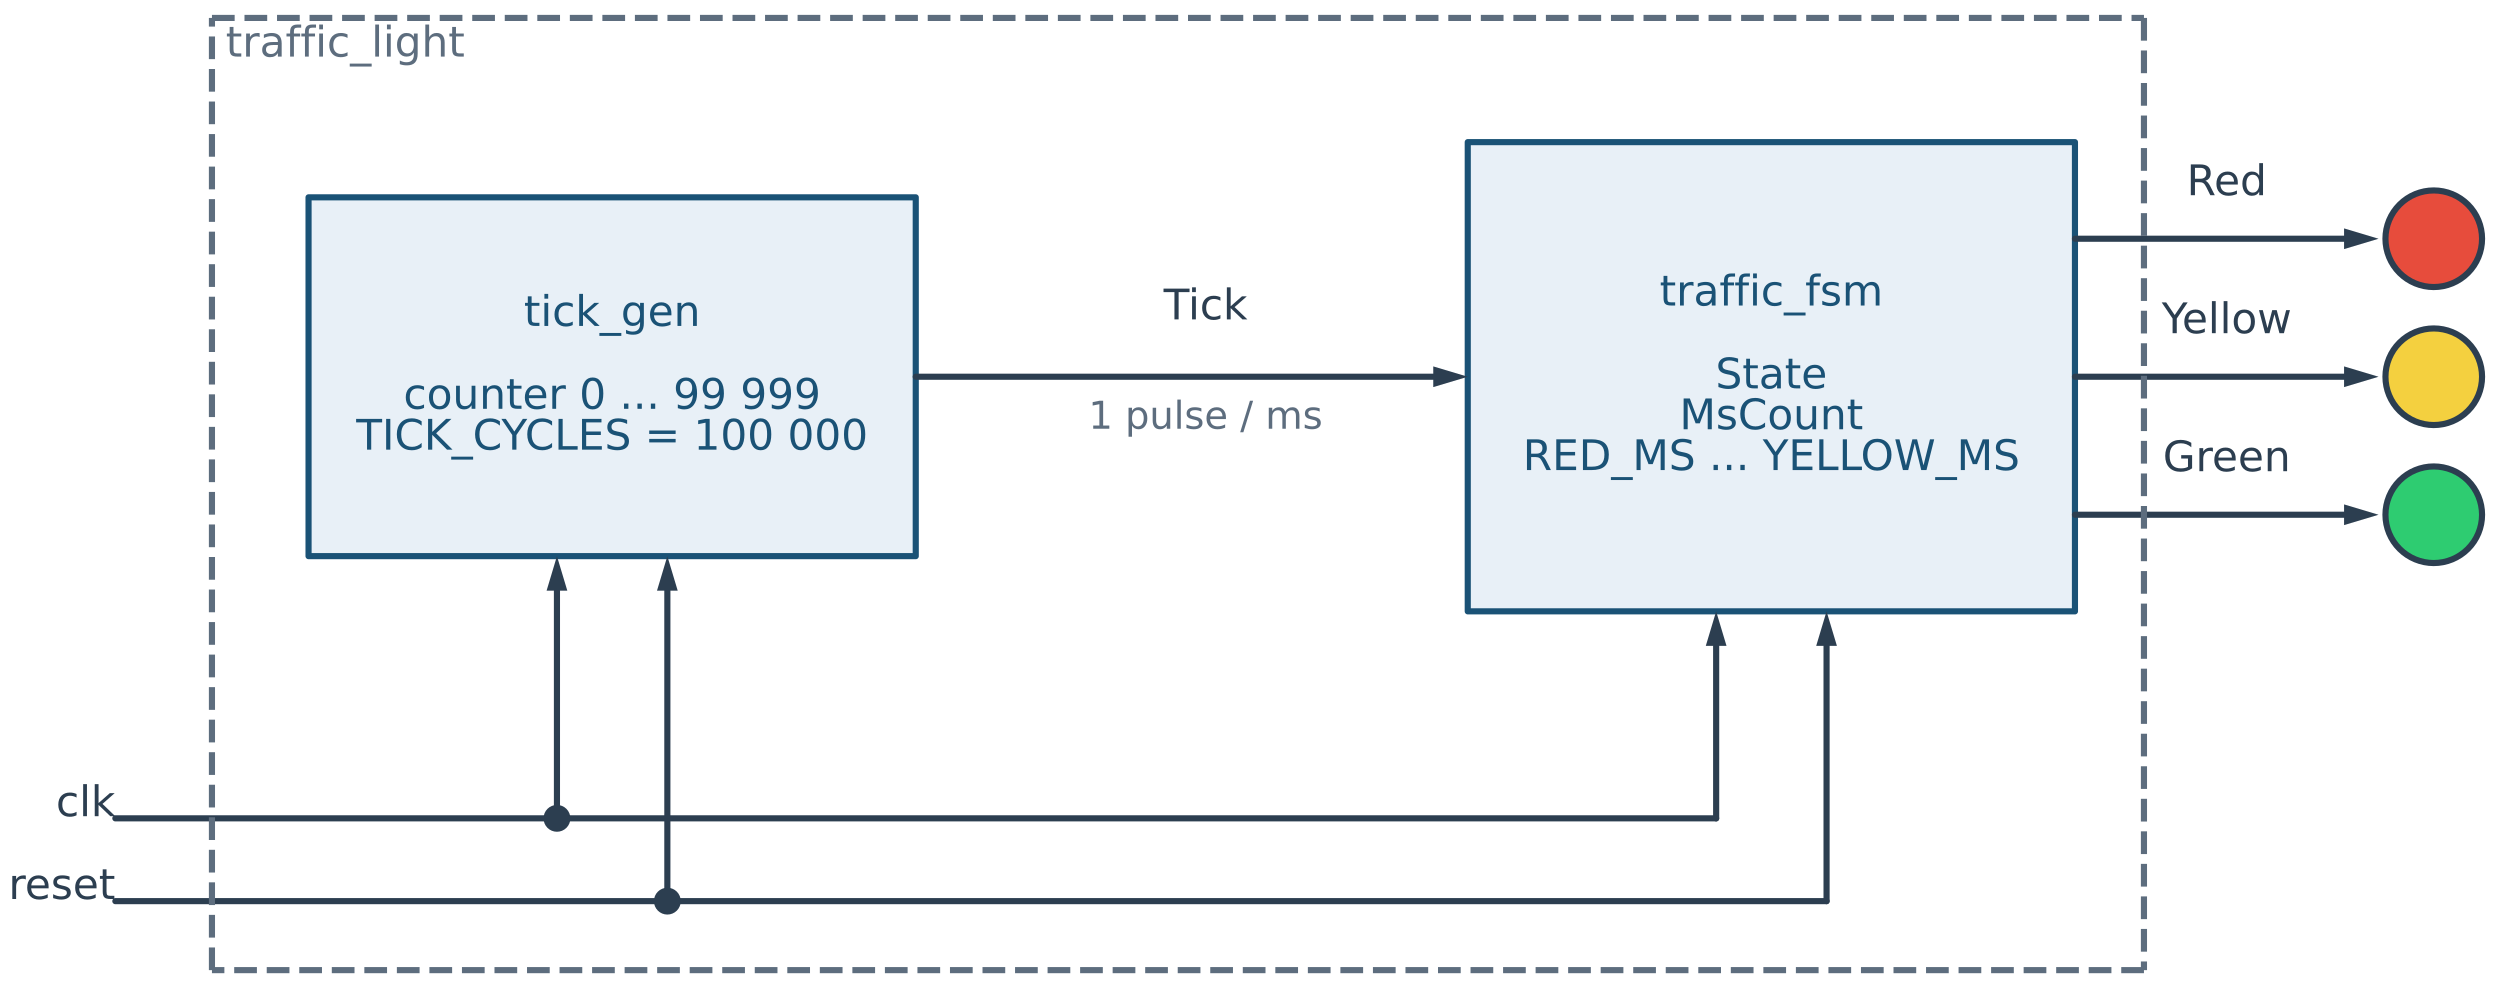
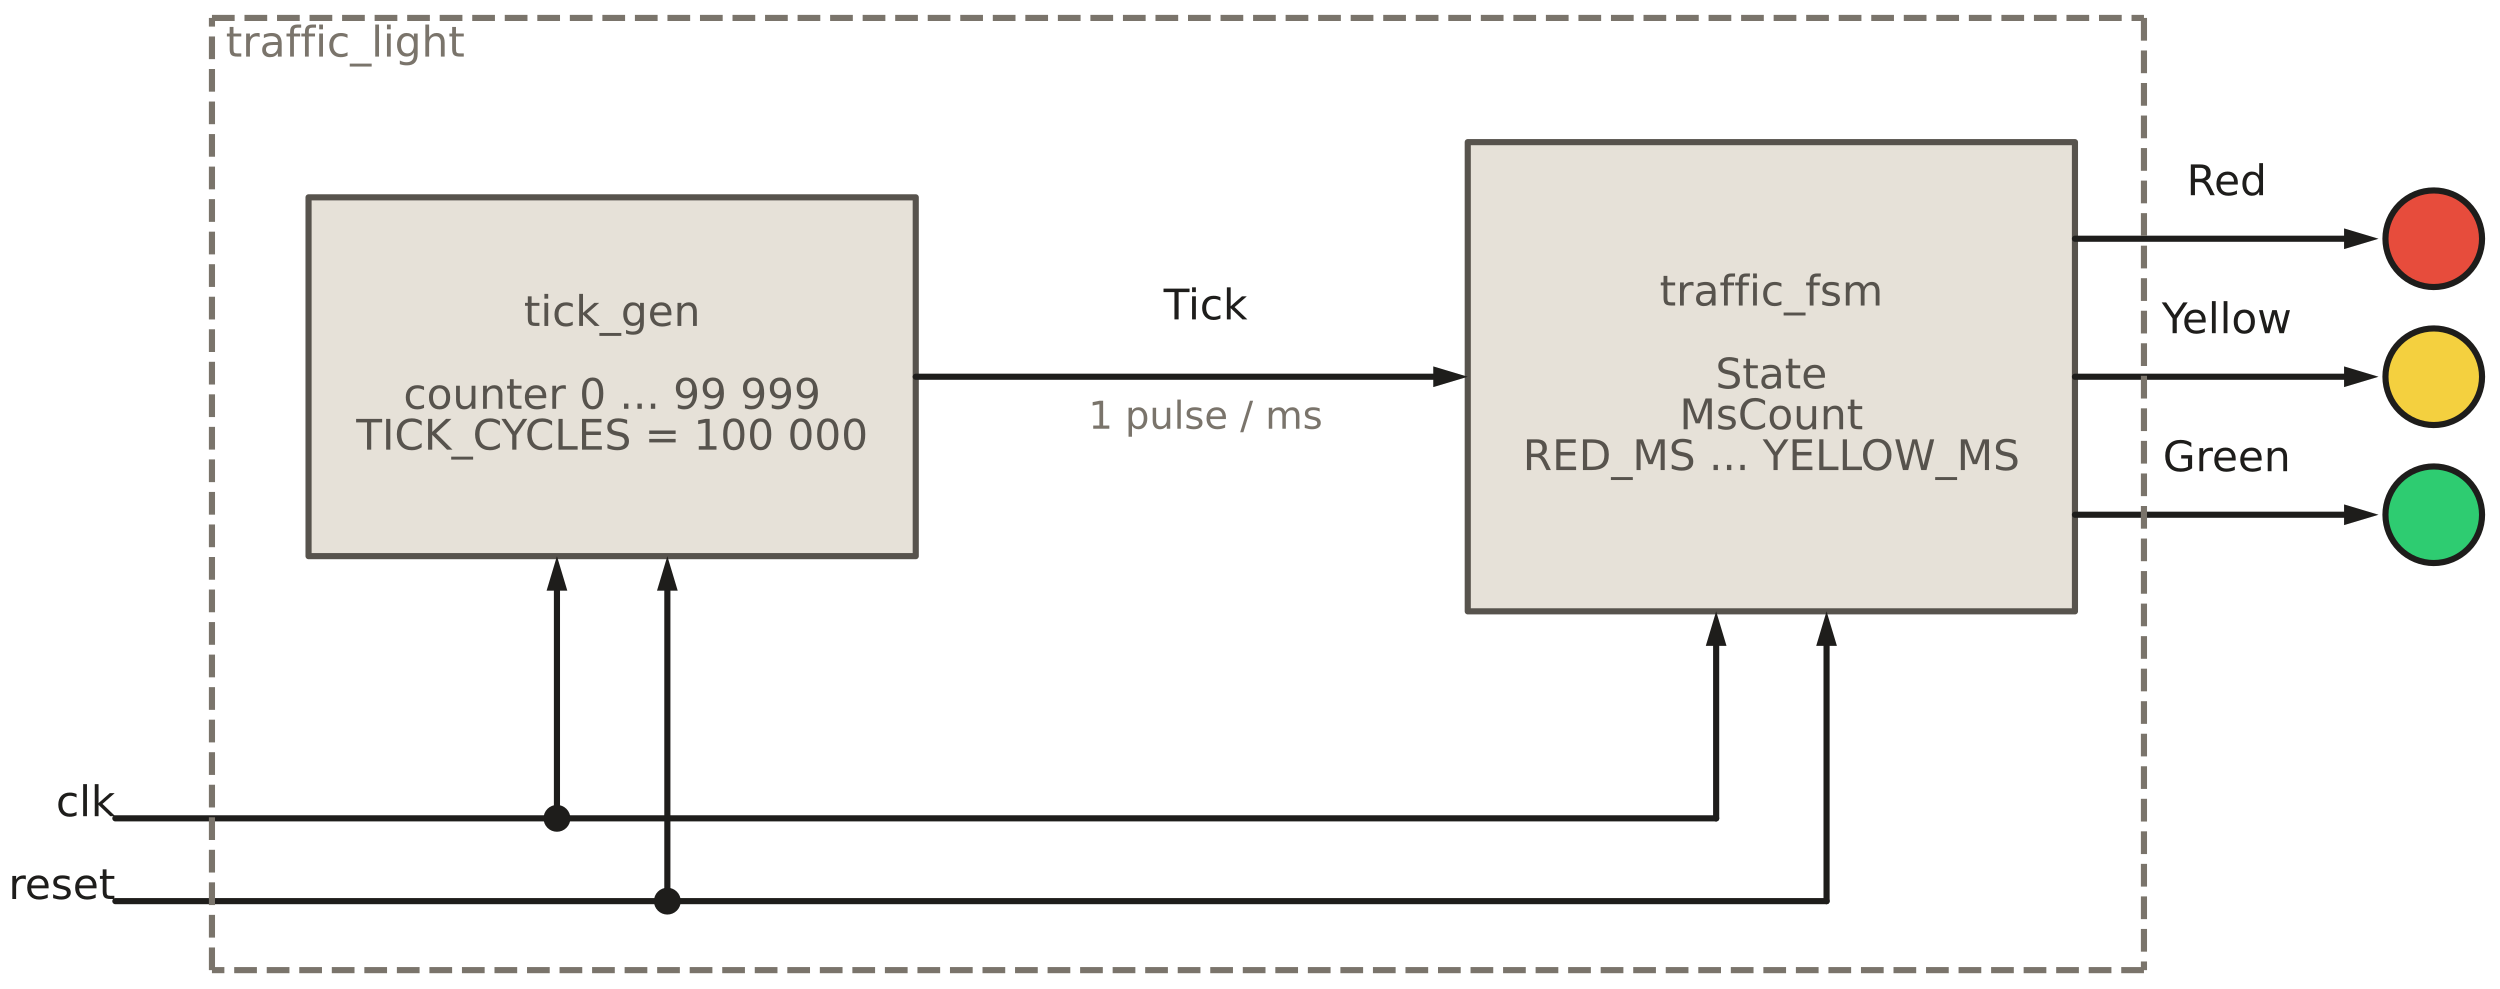
<svg xmlns="http://www.w3.org/2000/svg" xmlns:xlink="http://www.w3.org/1999/xlink" width="651.6pt" height="257.535pt" viewBox="0 0 651.6 257.535" version="1.1">
  <defs>
    <style type="text/css">*{stroke-linejoin: round; stroke-linecap: butt}</style>
  </defs>
  <g id="figure_1">
    <g id="patch_1">
      <path d="M 0 257.535  L 651.6 257.535  L 651.6 0  L 0 0  L 0 257.535  z " style="fill: none" />
    </g>
    <g id="axes_1">
      <g id="patch_2">
-         <path d="M 80.42 98.194  L 80.42 51.435  L 238.681 51.435  L 238.681 144.953  L 80.42 144.953  z " clip-path="url(#p99c1e6be48)" style="fill: #e8f0f7; stroke: #e8f0f7; stroke-linejoin: miter" />
+         <path d="M 80.42 98.194  L 80.42 51.435  L 238.681 51.435  L 238.681 144.953  L 80.42 144.953  z " clip-path="url(#pc3a13db920)" style="fill: #e6e1d8; stroke: #e6e1d8; stroke-linejoin: miter" />
      </g>
      <g id="patch_3">
-         <path d="M 382.555 98.194  L 382.555 37.048  L 540.817 37.048  L 540.817 159.341  L 382.555 159.341  z " clip-path="url(#p99c1e6be48)" style="fill: #e8f0f7; stroke: #e8f0f7; stroke-linejoin: miter" />
+         <path d="M 382.555 98.194  L 382.555 37.048  L 540.817 37.048  L 540.817 159.341  L 382.555 159.341  z " clip-path="url(#pc3a13db920)" style="fill: #e6e1d8; stroke: #e6e1d8; stroke-linejoin: miter" />
      </g>
      <g id="patch_4">
-         <path d="M 634.335 74.815  C 637.674 74.815 640.876 73.488 643.237 71.127  C 645.598 68.767 646.924 65.564 646.924 62.226  C 646.924 58.887 645.598 55.685 643.237 53.324  C 640.876 50.963 637.674 49.637 634.335 49.637  C 630.996 49.637 627.794 50.963 625.433 53.324  C 623.073 55.685 621.746 58.887 621.746 62.226  C 621.746 65.564 623.073 68.767 625.433 71.127  C 627.794 73.488 630.996 74.815 634.335 74.815  z " clip-path="url(#p99c1e6be48)" style="fill: #e74c3c; stroke: #2c3e50; stroke-width: 1.6; stroke-linejoin: miter" />
+         <path d="M 634.335 74.815  C 637.674 74.815 640.876 73.488 643.237 71.127  C 645.598 68.767 646.924 65.564 646.924 62.226  C 646.924 58.887 645.598 55.685 643.237 53.324  C 640.876 50.963 637.674 49.637 634.335 49.637  C 630.996 49.637 627.794 50.963 625.433 53.324  C 623.073 55.685 621.746 58.887 621.746 62.226  C 621.746 65.564 623.073 68.767 625.433 71.127  C 627.794 73.488 630.996 74.815 634.335 74.815  z " clip-path="url(#pc3a13db920)" style="fill: #e74c3c; stroke: #1e1d1b; stroke-width: 1.6; stroke-linejoin: miter" />
      </g>
      <g id="patch_5">
-         <path d="M 634.335 110.783  C 637.674 110.783 640.876 109.457 643.237 107.096  C 645.598 104.735 646.924 101.533 646.924 98.194  C 646.924 94.855 645.598 91.653 643.237 89.292  C 640.876 86.932 637.674 85.605 634.335 85.605  C 630.996 85.605 627.794 86.932 625.433 89.292  C 623.073 91.653 621.746 94.855 621.746 98.194  C 621.746 101.533 623.073 104.735 625.433 107.096  C 627.794 109.457 630.996 110.783 634.335 110.783  z " clip-path="url(#p99c1e6be48)" style="fill: #f4d03f; stroke: #2c3e50; stroke-width: 1.6; stroke-linejoin: miter" />
+         <path d="M 634.335 110.783  C 637.674 110.783 640.876 109.457 643.237 107.096  C 645.598 104.735 646.924 101.533 646.924 98.194  C 646.924 94.855 645.598 91.653 643.237 89.292  C 640.876 86.932 637.674 85.605 634.335 85.605  C 630.996 85.605 627.794 86.932 625.433 89.292  C 623.073 91.653 621.746 94.855 621.746 98.194  C 621.746 101.533 623.073 104.735 625.433 107.096  C 627.794 109.457 630.996 110.783 634.335 110.783  z " clip-path="url(#pc3a13db920)" style="fill: #f4d03f; stroke: #1e1d1b; stroke-width: 1.6; stroke-linejoin: miter" />
      </g>
      <g id="patch_6">
-         <path d="M 634.335 146.752  C 637.674 146.752 640.876 145.425 643.237 143.064  C 645.598 140.704 646.924 137.501 646.924 134.163  C 646.924 130.824 645.598 127.622 643.237 125.261  C 640.876 122.9 637.674 121.574 634.335 121.574  C 630.996 121.574 627.794 122.9 625.433 125.261  C 623.073 127.622 621.746 130.824 621.746 134.163  C 621.746 137.501 623.073 140.704 625.433 143.064  C 627.794 145.425 630.996 146.752 634.335 146.752  z " clip-path="url(#p99c1e6be48)" style="fill: #2ecc71; stroke: #2c3e50; stroke-width: 1.6; stroke-linejoin: miter" />
+         <path d="M 634.335 146.752  C 637.674 146.752 640.876 145.425 643.237 143.064  C 645.598 140.704 646.924 137.501 646.924 134.163  C 646.924 130.824 645.598 127.622 643.237 125.261  C 640.876 122.9 637.674 121.574 634.335 121.574  C 630.996 121.574 627.794 122.9 625.433 125.261  C 623.073 127.622 621.746 130.824 621.746 134.163  C 621.746 137.501 623.073 140.704 625.433 143.064  C 627.794 145.425 630.996 146.752 634.335 146.752  z " clip-path="url(#pc3a13db920)" style="fill: #2ecc71; stroke: #1e1d1b; stroke-width: 1.6; stroke-linejoin: miter" />
      </g>
      <g id="line2d_1">
-         <path d="M 80.42 98.194  L 80.42 51.435  L 238.681 51.435  L 238.681 144.953  L 80.42 144.953  L 80.42 98.194  " clip-path="url(#p99c1e6be48)" style="fill: none; stroke: #1a5276; stroke-width: 1.6; stroke-linecap: round" />
+         <path d="M 80.42 98.194  L 80.42 51.435  L 238.681 51.435  L 238.681 144.953  L 80.42 144.953  L 80.42 98.194  " clip-path="url(#pc3a13db920)" style="fill: none; stroke: #57534d; stroke-width: 1.6; stroke-linecap: round" />
      </g>
      <g id="line2d_2">
-         <path d="M 382.555 98.194  L 382.555 37.048  L 540.817 37.048  L 540.817 159.341  L 382.555 159.341  L 382.555 98.194  " clip-path="url(#p99c1e6be48)" style="fill: none; stroke: #1a5276; stroke-width: 1.6; stroke-linecap: round" />
+         <path d="M 382.555 98.194  L 382.555 37.048  L 540.817 37.048  L 540.817 159.341  L 382.555 159.341  L 382.555 98.194  " clip-path="url(#pc3a13db920)" style="fill: none; stroke: #57534d; stroke-width: 1.6; stroke-linecap: round" />
      </g>
      <g id="line2d_3">
-         <path d="M 238.681 98.194  L 310.618 98.194  L 373.563 98.194  " clip-path="url(#p99c1e6be48)" style="fill: none; stroke: #2c3e50; stroke-width: 1.6; stroke-linecap: round" />
+         <path d="M 238.681 98.194  L 310.618 98.194  L 373.563 98.194  " clip-path="url(#pc3a13db920)" style="fill: none; stroke: #1e1d1b; stroke-width: 1.6; stroke-linecap: round" />
      </g>
      <g id="patch_7">
-         <path d="M 373.563 95.496  L 382.555 98.194  L 373.563 100.892  z " clip-path="url(#p99c1e6be48)" style="fill: #2c3e50" />
+         <path d="M 373.563 95.496  L 382.555 98.194  L 373.563 100.892  z " clip-path="url(#pc3a13db920)" style="fill: #1e1d1b" />
      </g>
      <g id="line2d_4">
-         <path d="M 145.163 213.293  L 145.163 179.123  L 145.163 153.945  " clip-path="url(#p99c1e6be48)" style="fill: none; stroke: #2c3e50; stroke-width: 1.6; stroke-linecap: round" />
+         <path d="M 145.163 213.293  L 145.163 179.123  L 145.163 153.945  " clip-path="url(#pc3a13db920)" style="fill: none; stroke: #1e1d1b; stroke-width: 1.6; stroke-linecap: round" />
      </g>
      <g id="patch_8">
-         <path d="M 142.465 153.945  L 145.163 144.953  L 147.861 153.945  z " clip-path="url(#p99c1e6be48)" style="fill: #2c3e50" />
+         <path d="M 142.465 153.945  L 145.163 144.953  L 147.861 153.945  z " clip-path="url(#pc3a13db920)" style="fill: #1e1d1b" />
      </g>
      <g id="line2d_5">
-         <path d="M 173.938 234.875  L 173.938 189.914  L 173.938 153.945  " clip-path="url(#p99c1e6be48)" style="fill: none; stroke: #2c3e50; stroke-width: 1.6; stroke-linecap: round" />
+         <path d="M 173.938 234.875  L 173.938 189.914  L 173.938 153.945  " clip-path="url(#pc3a13db920)" style="fill: none; stroke: #1e1d1b; stroke-width: 1.6; stroke-linecap: round" />
      </g>
      <g id="patch_9">
-         <path d="M 171.24 153.945  L 173.938 144.953  L 176.635 153.945  z " clip-path="url(#p99c1e6be48)" style="fill: #2c3e50" />
+         <path d="M 171.24 153.945  L 173.938 144.953  L 176.635 153.945  z " clip-path="url(#pc3a13db920)" style="fill: #1e1d1b" />
      </g>
      <g id="line2d_6">
-         <path d="M 447.299 213.293  L 447.299 186.317  L 447.299 168.333  " clip-path="url(#p99c1e6be48)" style="fill: none; stroke: #2c3e50; stroke-width: 1.6; stroke-linecap: round" />
+         <path d="M 447.299 213.293  L 447.299 186.317  L 447.299 168.333  " clip-path="url(#pc3a13db920)" style="fill: none; stroke: #1e1d1b; stroke-width: 1.6; stroke-linecap: round" />
      </g>
      <g id="patch_10">
-         <path d="M 444.601 168.333  L 447.299 159.341  L 449.996 168.333  z " clip-path="url(#p99c1e6be48)" style="fill: #2c3e50" />
+         <path d="M 444.601 168.333  L 447.299 159.341  L 449.996 168.333  z " clip-path="url(#pc3a13db920)" style="fill: #1e1d1b" />
      </g>
      <g id="line2d_7">
-         <path d="M 476.074 234.875  L 476.074 197.108  L 476.074 168.333  " clip-path="url(#p99c1e6be48)" style="fill: none; stroke: #2c3e50; stroke-width: 1.6; stroke-linecap: round" />
+         <path d="M 476.074 234.875  L 476.074 197.108  L 476.074 168.333  " clip-path="url(#pc3a13db920)" style="fill: none; stroke: #1e1d1b; stroke-width: 1.6; stroke-linecap: round" />
      </g>
      <g id="patch_11">
-         <path d="M 473.376 168.333  L 476.074 159.341  L 478.771 168.333  z " clip-path="url(#p99c1e6be48)" style="fill: #2c3e50" />
+         <path d="M 473.376 168.333  L 476.074 159.341  L 478.771 168.333  z " clip-path="url(#pc3a13db920)" style="fill: #1e1d1b" />
      </g>
      <g id="line2d_8">
-         <path d="M 30.064 213.293  L 238.681 213.293  L 447.299 213.293  " clip-path="url(#p99c1e6be48)" style="fill: none; stroke: #2c3e50; stroke-width: 1.6; stroke-linecap: round" />
+         <path d="M 30.064 213.293  L 238.681 213.293  L 447.299 213.293  " clip-path="url(#pc3a13db920)" style="fill: none; stroke: #1e1d1b; stroke-width: 1.6; stroke-linecap: round" />
      </g>
      <g id="line2d_9">
-         <path d="M 30.064 234.875  L 253.069 234.875  L 476.074 234.875  " clip-path="url(#p99c1e6be48)" style="fill: none; stroke: #2c3e50; stroke-width: 1.6; stroke-linecap: round" />
+         <path d="M 30.064 234.875  L 253.069 234.875  L 476.074 234.875  " clip-path="url(#pc3a13db920)" style="fill: none; stroke: #1e1d1b; stroke-width: 1.6; stroke-linecap: round" />
      </g>
      <g id="line2d_10">
-         <path d="M 540.817 62.226  L 580.382 62.226  L 610.956 62.226  " clip-path="url(#p99c1e6be48)" style="fill: none; stroke: #2c3e50; stroke-width: 1.6; stroke-linecap: round" />
+         <path d="M 540.817 62.226  L 580.382 62.226  L 610.956 62.226  " clip-path="url(#pc3a13db920)" style="fill: none; stroke: #1e1d1b; stroke-width: 1.6; stroke-linecap: round" />
      </g>
      <g id="patch_12">
-         <path d="M 610.956 59.528  L 619.948 62.226  L 610.956 64.923  z " clip-path="url(#p99c1e6be48)" style="fill: #2c3e50" />
+         <path d="M 610.956 59.528  L 619.948 62.226  L 610.956 64.923  z " clip-path="url(#pc3a13db920)" style="fill: #1e1d1b" />
      </g>
      <g id="line2d_11">
-         <path d="M 540.817 98.194  L 580.382 98.194  L 610.956 98.194  " clip-path="url(#p99c1e6be48)" style="fill: none; stroke: #2c3e50; stroke-width: 1.6; stroke-linecap: round" />
+         <path d="M 540.817 98.194  L 580.382 98.194  L 610.956 98.194  " clip-path="url(#pc3a13db920)" style="fill: none; stroke: #1e1d1b; stroke-width: 1.6; stroke-linecap: round" />
      </g>
      <g id="patch_13">
-         <path d="M 610.956 95.496  L 619.948 98.194  L 610.956 100.892  z " clip-path="url(#p99c1e6be48)" style="fill: #2c3e50" />
+         <path d="M 610.956 95.496  L 619.948 98.194  L 610.956 100.892  z " clip-path="url(#pc3a13db920)" style="fill: #1e1d1b" />
      </g>
      <g id="line2d_12">
-         <path d="M 540.817 134.163  L 580.382 134.163  L 610.956 134.163  " clip-path="url(#p99c1e6be48)" style="fill: none; stroke: #2c3e50; stroke-width: 1.6; stroke-linecap: round" />
+         <path d="M 540.817 134.163  L 580.382 134.163  L 610.956 134.163  " clip-path="url(#pc3a13db920)" style="fill: none; stroke: #1e1d1b; stroke-width: 1.6; stroke-linecap: round" />
      </g>
      <g id="patch_14">
-         <path d="M 610.956 131.465  L 619.948 134.163  L 610.956 136.86  z " clip-path="url(#p99c1e6be48)" style="fill: #2c3e50" />
+         <path d="M 610.956 131.465  L 619.948 134.163  L 610.956 136.86  z " clip-path="url(#pc3a13db920)" style="fill: #1e1d1b" />
      </g>
      <g id="line2d_13">
-         <path d="M 55.242 4.676  L 307.021 4.676  L 558.801 4.676  " clip-path="url(#p99c1e6be48)" style="fill: none; stroke-dasharray: 5.92,2.56; stroke-dashoffset: 0; stroke: #5d6d7e; stroke-width: 1.6" />
+         <path d="M 55.242 4.676  L 307.021 4.676  L 558.801 4.676  " clip-path="url(#pc3a13db920)" style="fill: none; stroke-dasharray: 5.92,2.56; stroke-dashoffset: 0; stroke: #7a746b; stroke-width: 1.6" />
      </g>
      <g id="line2d_14">
-         <path d="M 558.801 4.676  L 558.801 128.767  L 558.801 252.859  " clip-path="url(#p99c1e6be48)" style="fill: none; stroke-dasharray: 5.92,2.56; stroke-dashoffset: 0; stroke: #5d6d7e; stroke-width: 1.6" />
+         <path d="M 558.801 4.676  L 558.801 128.767  L 558.801 252.859  " clip-path="url(#pc3a13db920)" style="fill: none; stroke-dasharray: 5.92,2.56; stroke-dashoffset: 0; stroke: #7a746b; stroke-width: 1.6" />
      </g>
      <g id="line2d_15">
-         <path d="M 558.801 252.859  L 307.021 252.859  L 55.242 252.859  " clip-path="url(#p99c1e6be48)" style="fill: none; stroke-dasharray: 5.92,2.56; stroke-dashoffset: 0; stroke: #5d6d7e; stroke-width: 1.6" />
+         <path d="M 558.801 252.859  L 307.021 252.859  L 55.242 252.859  " clip-path="url(#pc3a13db920)" style="fill: none; stroke-dasharray: 5.92,2.56; stroke-dashoffset: 0; stroke: #7a746b; stroke-width: 1.6" />
      </g>
      <g id="line2d_16">
-         <path d="M 55.242 252.859  L 55.242 128.767  L 55.242 4.676  " clip-path="url(#p99c1e6be48)" style="fill: none; stroke-dasharray: 5.92,2.56; stroke-dashoffset: 0; stroke: #5d6d7e; stroke-width: 1.6" />
+         <path d="M 55.242 252.859  L 55.242 128.767  L 55.242 4.676  " clip-path="url(#pc3a13db920)" style="fill: none; stroke-dasharray: 5.92,2.56; stroke-dashoffset: 0; stroke: #7a746b; stroke-width: 1.6" />
      </g>
      <g id="text_1">
-         <g style="fill: #1a5276" transform="translate(136.5458 84.95457) scale(0.11 -0.11)">
+         <g style="fill: #57534d" transform="translate(136.5458 84.95457) scale(0.11 -0.11)">
          <defs>
            <path id="DejaVuSans-74" d="M 1172 4494  L 1172 3500  L 2356 3500  L 2356 3053  L 1172 3053  L 1172 1153  Q 1172 725 1289 603  Q 1406 481 1766 481  L 2356 481  L 2356 0  L 1766 0  Q 1100 0 847 248  Q 594 497 594 1153  L 594 3053  L 172 3053  L 172 3500  L 594 3500  L 594 4494  L 1172 4494  z " transform="scale(0.015625)" />
            <path id="DejaVuSans-69" d="M 603 3500  L 1178 3500  L 1178 0  L 603 0  L 603 3500  z M 603 4863  L 1178 4863  L 1178 4134  L 603 4134  L 603 4863  z " transform="scale(0.015625)" />
            <path id="DejaVuSans-63" d="M 3122 3366  L 3122 2828  Q 2878 2963 2633 3030  Q 2388 3097 2138 3097  Q 1578 3097 1268 2742  Q 959 2388 959 1747  Q 959 1106 1268 751  Q 1578 397 2138 397  Q 2388 397 2633 464  Q 2878 531 3122 666  L 3122 134  Q 2881 22 2623 -34  Q 2366 -91 2075 -91  Q 1284 -91 818 406  Q 353 903 353 1747  Q 353 2603 823 3093  Q 1294 3584 2113 3584  Q 2378 3584 2631 3529  Q 2884 3475 3122 3366  z " transform="scale(0.015625)" />
            <path id="DejaVuSans-6b" d="M 581 4863  L 1159 4863  L 1159 1991  L 2875 3500  L 3609 3500  L 1753 1863  L 3688 0  L 2938 0  L 1159 1709  L 1159 0  L 581 0  L 581 4863  z " transform="scale(0.015625)" />
            <path id="DejaVuSans-5f" d="M 3263 -1063  L 3263 -1509  L -63 -1509  L -63 -1063  L 3263 -1063  z " transform="scale(0.015625)" />
            <path id="DejaVuSans-67" d="M 2906 1791  Q 2906 2416 2648 2759  Q 2391 3103 1925 3103  Q 1463 3103 1205 2759  Q 947 2416 947 1791  Q 947 1169 1205 825  Q 1463 481 1925 481  Q 2391 481 2648 825  Q 2906 1169 2906 1791  z M 3481 434  Q 3481 -459 3084 -895  Q 2688 -1331 1869 -1331  Q 1566 -1331 1297 -1286  Q 1028 -1241 775 -1147  L 775 -588  Q 1028 -725 1275 -790  Q 1522 -856 1778 -856  Q 2344 -856 2625 -561  Q 2906 -266 2906 331  L 2906 616  Q 2728 306 2450 153  Q 2172 0 1784 0  Q 1141 0 747 490  Q 353 981 353 1791  Q 353 2603 747 3093  Q 1141 3584 1784 3584  Q 2172 3584 2450 3431  Q 2728 3278 2906 2969  L 2906 3500  L 3481 3500  L 3481 434  z " transform="scale(0.015625)" />
            <path id="DejaVuSans-65" d="M 3597 1894  L 3597 1613  L 953 1613  Q 991 1019 1311 708  Q 1631 397 2203 397  Q 2534 397 2845 478  Q 3156 559 3463 722  L 3463 178  Q 3153 47 2828 -22  Q 2503 -91 2169 -91  Q 1331 -91 842 396  Q 353 884 353 1716  Q 353 2575 817 3079  Q 1281 3584 2069 3584  Q 2775 3584 3186 3129  Q 3597 2675 3597 1894  z M 3022 2063  Q 3016 2534 2758 2815  Q 2500 3097 2075 3097  Q 1594 3097 1305 2825  Q 1016 2553 972 2059  L 3022 2063  z " transform="scale(0.015625)" />
            <path id="DejaVuSans-6e" d="M 3513 2113  L 3513 0  L 2938 0  L 2938 2094  Q 2938 2591 2744 2837  Q 2550 3084 2163 3084  Q 1697 3084 1428 2787  Q 1159 2491 1159 1978  L 1159 0  L 581 0  L 581 3500  L 1159 3500  L 1159 2956  Q 1366 3272 1645 3428  Q 1925 3584 2291 3584  Q 2894 3584 3203 3211  Q 3513 2838 3513 2113  z " transform="scale(0.015625)" />
          </defs>
          <use xlink:href="#DejaVuSans-74" />
          <use xlink:href="#DejaVuSans-69" x="39.209" />
          <use xlink:href="#DejaVuSans-63" x="66.992" />
          <use xlink:href="#DejaVuSans-6b" x="121.973" />
          <use xlink:href="#DejaVuSans-5f" x="179.883" />
          <use xlink:href="#DejaVuSans-67" x="229.883" />
          <use xlink:href="#DejaVuSans-65" x="293.359" />
          <use xlink:href="#DejaVuSans-6e" x="354.883" />
        </g>
-         <g style="fill: #1a5276" transform="translate(159.5504 95.90645) scale(0.11 -0.11)" />
-         <g style="fill: #1a5276" transform="translate(105.1563 106.5524) scale(0.11 -0.11)">
+         <g style="fill: #57534d" transform="translate(159.5504 95.90645) scale(0.11 -0.11)" />
+         <g style="fill: #57534d" transform="translate(105.1563 106.5524) scale(0.11 -0.11)">
          <defs>
            <path id="DejaVuSans-6f" d="M 1959 3097  Q 1497 3097 1228 2736  Q 959 2375 959 1747  Q 959 1119 1226 758  Q 1494 397 1959 397  Q 2419 397 2687 759  Q 2956 1122 2956 1747  Q 2956 2369 2687 2733  Q 2419 3097 1959 3097  z M 1959 3584  Q 2709 3584 3137 3096  Q 3566 2609 3566 1747  Q 3566 888 3137 398  Q 2709 -91 1959 -91  Q 1206 -91 779 398  Q 353 888 353 1747  Q 353 2609 779 3096  Q 1206 3584 1959 3584  z " transform="scale(0.015625)" />
            <path id="DejaVuSans-75" d="M 544 1381  L 544 3500  L 1119 3500  L 1119 1403  Q 1119 906 1312 657  Q 1506 409 1894 409  Q 2359 409 2629 706  Q 2900 1003 2900 1516  L 2900 3500  L 3475 3500  L 3475 0  L 2900 0  L 2900 538  Q 2691 219 2414 64  Q 2138 -91 1772 -91  Q 1169 -91 856 284  Q 544 659 544 1381  z M 1991 3584  L 1991 3584  z " transform="scale(0.015625)" />
            <path id="DejaVuSans-72" d="M 2631 2963  Q 2534 3019 2420 3045  Q 2306 3072 2169 3072  Q 1681 3072 1420 2755  Q 1159 2438 1159 1844  L 1159 0  L 581 0  L 581 3500  L 1159 3500  L 1159 2956  Q 1341 3275 1631 3429  Q 1922 3584 2338 3584  Q 2397 3584 2469 3576  Q 2541 3569 2628 3553  L 2631 2963  z " transform="scale(0.015625)" />
            <path id="DejaVuSans-20" transform="scale(0.015625)" />
            <path id="DejaVuSans-30" d="M 2034 4250  Q 1547 4250 1301 3770  Q 1056 3291 1056 2328  Q 1056 1369 1301 889  Q 1547 409 2034 409  Q 2525 409 2770 889  Q 3016 1369 3016 2328  Q 3016 3291 2770 3770  Q 2525 4250 2034 4250  z M 2034 4750  Q 2819 4750 3233 4129  Q 3647 3509 3647 2328  Q 3647 1150 3233 529  Q 2819 -91 2034 -91  Q 1250 -91 836 529  Q 422 1150 422 2328  Q 422 3509 836 4129  Q 1250 4750 2034 4750  z " transform="scale(0.015625)" />
            <path id="DejaVuSans-2e" d="M 684 794  L 1344 794  L 1344 0  L 684 0  L 684 794  z " transform="scale(0.015625)" />
            <path id="DejaVuSans-39" d="M 703 97  L 703 672  Q 941 559 1184 500  Q 1428 441 1663 441  Q 2288 441 2617 861  Q 2947 1281 2994 2138  Q 2813 1869 2534 1725  Q 2256 1581 1919 1581  Q 1219 1581 811 2004  Q 403 2428 403 3163  Q 403 3881 828 4315  Q 1253 4750 1959 4750  Q 2769 4750 3195 4129  Q 3622 3509 3622 2328  Q 3622 1225 3098 567  Q 2575 -91 1691 -91  Q 1453 -91 1209 -44  Q 966 3 703 97  z M 1959 2075  Q 2384 2075 2632 2365  Q 2881 2656 2881 3163  Q 2881 3666 2632 3958  Q 2384 4250 1959 4250  Q 1534 4250 1286 3958  Q 1038 3666 1038 3163  Q 1038 2656 1286 2365  Q 1534 2075 1959 2075  z " transform="scale(0.015625)" />
          </defs>
          <use xlink:href="#DejaVuSans-63" />
          <use xlink:href="#DejaVuSans-6f" x="54.98" />
          <use xlink:href="#DejaVuSans-75" x="116.162" />
          <use xlink:href="#DejaVuSans-6e" x="179.541" />
          <use xlink:href="#DejaVuSans-74" x="242.92" />
          <use xlink:href="#DejaVuSans-65" x="282.129" />
          <use xlink:href="#DejaVuSans-72" x="343.652" />
          <use xlink:href="#DejaVuSans-20" x="384.766" />
          <use xlink:href="#DejaVuSans-30" x="416.553" />
          <use xlink:href="#DejaVuSans-20" x="480.176" />
          <use xlink:href="#DejaVuSans-2e" x="511.963" />
          <use xlink:href="#DejaVuSans-2e" x="543.75" />
          <use xlink:href="#DejaVuSans-2e" x="575.537" />
          <use xlink:href="#DejaVuSans-20" x="607.324" />
          <use xlink:href="#DejaVuSans-39" x="639.111" />
          <use xlink:href="#DejaVuSans-39" x="702.734" />
          <use xlink:href="#DejaVuSans-20" x="766.357" />
          <use xlink:href="#DejaVuSans-39" x="798.145" />
          <use xlink:href="#DejaVuSans-39" x="861.768" />
          <use xlink:href="#DejaVuSans-39" x="925.391" />
        </g>
-         <g style="fill: #1a5276" transform="translate(92.84918 117.1983) scale(0.11 -0.11)">
+         <g style="fill: #57534d" transform="translate(92.84918 117.1983) scale(0.11 -0.11)">
          <defs>
            <path id="DejaVuSans-54" d="M -19 4666  L 3928 4666  L 3928 4134  L 2272 4134  L 2272 0  L 1638 0  L 1638 4134  L -19 4134  L -19 4666  z " transform="scale(0.015625)" />
            <path id="DejaVuSans-49" d="M 628 4666  L 1259 4666  L 1259 0  L 628 0  L 628 4666  z " transform="scale(0.015625)" />
            <path id="DejaVuSans-43" d="M 4122 4306  L 4122 3641  Q 3803 3938 3442 4084  Q 3081 4231 2675 4231  Q 1875 4231 1450 3742  Q 1025 3253 1025 2328  Q 1025 1406 1450 917  Q 1875 428 2675 428  Q 3081 428 3442 575  Q 3803 722 4122 1019  L 4122 359  Q 3791 134 3420 21  Q 3050 -91 2638 -91  Q 1578 -91 968 557  Q 359 1206 359 2328  Q 359 3453 968 4101  Q 1578 4750 2638 4750  Q 3056 4750 3426 4639  Q 3797 4528 4122 4306  z " transform="scale(0.015625)" />
            <path id="DejaVuSans-4b" d="M 628 4666  L 1259 4666  L 1259 2694  L 3353 4666  L 4166 4666  L 1850 2491  L 4331 0  L 3500 0  L 1259 2247  L 1259 0  L 628 0  L 628 4666  z " transform="scale(0.015625)" />
            <path id="DejaVuSans-59" d="M -13 4666  L 666 4666  L 1959 2747  L 3244 4666  L 3922 4666  L 2272 2222  L 2272 0  L 1638 0  L 1638 2222  L -13 4666  z " transform="scale(0.015625)" />
            <path id="DejaVuSans-4c" d="M 628 4666  L 1259 4666  L 1259 531  L 3531 531  L 3531 0  L 628 0  L 628 4666  z " transform="scale(0.015625)" />
            <path id="DejaVuSans-45" d="M 628 4666  L 3578 4666  L 3578 4134  L 1259 4134  L 1259 2753  L 3481 2753  L 3481 2222  L 1259 2222  L 1259 531  L 3634 531  L 3634 0  L 628 0  L 628 4666  z " transform="scale(0.015625)" />
            <path id="DejaVuSans-53" d="M 3425 4513  L 3425 3897  Q 3066 4069 2747 4153  Q 2428 4238 2131 4238  Q 1616 4238 1336 4038  Q 1056 3838 1056 3469  Q 1056 3159 1242 3001  Q 1428 2844 1947 2747  L 2328 2669  Q 3034 2534 3370 2195  Q 3706 1856 3706 1288  Q 3706 609 3251 259  Q 2797 -91 1919 -91  Q 1588 -91 1214 -16  Q 841 59 441 206  L 441 856  Q 825 641 1194 531  Q 1563 422 1919 422  Q 2459 422 2753 634  Q 3047 847 3047 1241  Q 3047 1584 2836 1778  Q 2625 1972 2144 2069  L 1759 2144  Q 1053 2284 737 2584  Q 422 2884 422 3419  Q 422 4038 858 4394  Q 1294 4750 2059 4750  Q 2388 4750 2728 4690  Q 3069 4631 3425 4513  z " transform="scale(0.015625)" />
            <path id="DejaVuSans-3d" d="M 678 2906  L 4684 2906  L 4684 2381  L 678 2381  L 678 2906  z M 678 1631  L 4684 1631  L 4684 1100  L 678 1100  L 678 1631  z " transform="scale(0.015625)" />
            <path id="DejaVuSans-31" d="M 794 531  L 1825 531  L 1825 4091  L 703 3866  L 703 4441  L 1819 4666  L 2450 4666  L 2450 531  L 3481 531  L 3481 0  L 794 0  L 794 531  z " transform="scale(0.015625)" />
          </defs>
          <use xlink:href="#DejaVuSans-54" />
          <use xlink:href="#DejaVuSans-49" x="61.084" />
          <use xlink:href="#DejaVuSans-43" x="90.576" />
          <use xlink:href="#DejaVuSans-4b" x="160.4" />
          <use xlink:href="#DejaVuSans-5f" x="225.977" />
          <use xlink:href="#DejaVuSans-43" x="275.977" />
          <use xlink:href="#DejaVuSans-59" x="344.051" />
          <use xlink:href="#DejaVuSans-43" x="399.635" />
          <use xlink:href="#DejaVuSans-4c" x="469.459" />
          <use xlink:href="#DejaVuSans-45" x="525.172" />
          <use xlink:href="#DejaVuSans-53" x="588.355" />
          <use xlink:href="#DejaVuSans-20" x="651.832" />
          <use xlink:href="#DejaVuSans-3d" x="683.619" />
          <use xlink:href="#DejaVuSans-20" x="767.408" />
          <use xlink:href="#DejaVuSans-31" x="799.195" />
          <use xlink:href="#DejaVuSans-30" x="862.818" />
          <use xlink:href="#DejaVuSans-30" x="926.441" />
          <use xlink:href="#DejaVuSans-20" x="990.064" />
          <use xlink:href="#DejaVuSans-30" x="1021.852" />
          <use xlink:href="#DejaVuSans-30" x="1085.475" />
          <use xlink:href="#DejaVuSans-30" x="1149.098" />
        </g>
      </g>
      <g id="text_2">
-         <g style="fill: #1a5276" transform="translate(432.5654 79.6316) scale(0.11 -0.11)">
+         <g style="fill: #57534d" transform="translate(432.5654 79.6316) scale(0.11 -0.11)">
          <defs>
            <path id="DejaVuSans-61" d="M 2194 1759  Q 1497 1759 1228 1600  Q 959 1441 959 1056  Q 959 750 1161 570  Q 1363 391 1709 391  Q 2188 391 2477 730  Q 2766 1069 2766 1631  L 2766 1759  L 2194 1759  z M 3341 1997  L 3341 0  L 2766 0  L 2766 531  Q 2569 213 2275 61  Q 1981 -91 1556 -91  Q 1019 -91 701 211  Q 384 513 384 1019  Q 384 1609 779 1909  Q 1175 2209 1959 2209  L 2766 2209  L 2766 2266  Q 2766 2663 2505 2880  Q 2244 3097 1772 3097  Q 1472 3097 1187 3025  Q 903 2953 641 2809  L 641 3341  Q 956 3463 1253 3523  Q 1550 3584 1831 3584  Q 2591 3584 2966 3190  Q 3341 2797 3341 1997  z " transform="scale(0.015625)" />
            <path id="DejaVuSans-66" d="M 2375 4863  L 2375 4384  L 1825 4384  Q 1516 4384 1395 4259  Q 1275 4134 1275 3809  L 1275 3500  L 2222 3500  L 2222 3053  L 1275 3053  L 1275 0  L 697 0  L 697 3053  L 147 3053  L 147 3500  L 697 3500  L 697 3744  Q 697 4328 969 4595  Q 1241 4863 1831 4863  L 2375 4863  z " transform="scale(0.015625)" />
            <path id="DejaVuSans-73" d="M 2834 3397  L 2834 2853  Q 2591 2978 2328 3040  Q 2066 3103 1784 3103  Q 1356 3103 1142 2972  Q 928 2841 928 2578  Q 928 2378 1081 2264  Q 1234 2150 1697 2047  L 1894 2003  Q 2506 1872 2764 1633  Q 3022 1394 3022 966  Q 3022 478 2636 193  Q 2250 -91 1575 -91  Q 1294 -91 989 -36  Q 684 19 347 128  L 347 722  Q 666 556 975 473  Q 1284 391 1588 391  Q 1994 391 2212 530  Q 2431 669 2431 922  Q 2431 1156 2273 1281  Q 2116 1406 1581 1522  L 1381 1569  Q 847 1681 609 1914  Q 372 2147 372 2553  Q 372 3047 722 3315  Q 1072 3584 1716 3584  Q 2034 3584 2315 3537  Q 2597 3491 2834 3397  z " transform="scale(0.015625)" />
            <path id="DejaVuSans-6d" d="M 3328 2828  Q 3544 3216 3844 3400  Q 4144 3584 4550 3584  Q 5097 3584 5394 3201  Q 5691 2819 5691 2113  L 5691 0  L 5113 0  L 5113 2094  Q 5113 2597 4934 2840  Q 4756 3084 4391 3084  Q 3944 3084 3684 2787  Q 3425 2491 3425 1978  L 3425 0  L 2847 0  L 2847 2094  Q 2847 2600 2669 2842  Q 2491 3084 2119 3084  Q 1678 3084 1418 2786  Q 1159 2488 1159 1978  L 1159 0  L 581 0  L 581 3500  L 1159 3500  L 1159 2956  Q 1356 3278 1631 3431  Q 1906 3584 2284 3584  Q 2666 3584 2933 3390  Q 3200 3197 3328 2828  z " transform="scale(0.015625)" />
          </defs>
          <use xlink:href="#DejaVuSans-74" />
          <use xlink:href="#DejaVuSans-72" x="39.209" />
          <use xlink:href="#DejaVuSans-61" x="80.322" />
          <use xlink:href="#DejaVuSans-66" x="141.602" />
          <use xlink:href="#DejaVuSans-66" x="176.807" />
          <use xlink:href="#DejaVuSans-69" x="212.012" />
          <use xlink:href="#DejaVuSans-63" x="239.795" />
          <use xlink:href="#DejaVuSans-5f" x="294.775" />
          <use xlink:href="#DejaVuSans-66" x="344.775" />
          <use xlink:href="#DejaVuSans-73" x="379.98" />
          <use xlink:href="#DejaVuSans-6d" x="432.08" />
        </g>
-         <g style="fill: #1a5276" transform="translate(461.6861 90.58348) scale(0.11 -0.11)" />
-         <g style="fill: #1a5276" transform="translate(447.1275 101.2294) scale(0.11 -0.11)">
+         <g style="fill: #57534d" transform="translate(461.6861 90.58348) scale(0.11 -0.11)" />
+         <g style="fill: #57534d" transform="translate(447.1275 101.2294) scale(0.11 -0.11)">
          <use xlink:href="#DejaVuSans-53" />
          <use xlink:href="#DejaVuSans-74" x="63.477" />
          <use xlink:href="#DejaVuSans-61" x="102.686" />
          <use xlink:href="#DejaVuSans-74" x="163.965" />
          <use xlink:href="#DejaVuSans-65" x="203.174" />
        </g>
-         <g style="fill: #1a5276" transform="translate(437.7422 111.8754) scale(0.11 -0.11)">
+         <g style="fill: #57534d" transform="translate(437.7422 111.8754) scale(0.11 -0.11)">
          <defs>
            <path id="DejaVuSans-4d" d="M 628 4666  L 1569 4666  L 2759 1491  L 3956 4666  L 4897 4666  L 4897 0  L 4281 0  L 4281 4097  L 3078 897  L 2444 897  L 1241 4097  L 1241 0  L 628 0  L 628 4666  z " transform="scale(0.015625)" />
          </defs>
          <use xlink:href="#DejaVuSans-4d" />
          <use xlink:href="#DejaVuSans-73" x="86.279" />
          <use xlink:href="#DejaVuSans-43" x="138.379" />
          <use xlink:href="#DejaVuSans-6f" x="208.203" />
          <use xlink:href="#DejaVuSans-75" x="269.385" />
          <use xlink:href="#DejaVuSans-6e" x="332.764" />
          <use xlink:href="#DejaVuSans-74" x="396.143" />
        </g>
-         <g style="fill: #1a5276" transform="translate(396.9082 122.5213) scale(0.11 -0.11)">
+         <g style="fill: #57534d" transform="translate(396.9082 122.5213) scale(0.11 -0.11)">
          <defs>
            <path id="DejaVuSans-52" d="M 2841 2188  Q 3044 2119 3236 1894  Q 3428 1669 3622 1275  L 4263 0  L 3584 0  L 2988 1197  Q 2756 1666 2539 1819  Q 2322 1972 1947 1972  L 1259 1972  L 1259 0  L 628 0  L 628 4666  L 2053 4666  Q 2853 4666 3247 4331  Q 3641 3997 3641 3322  Q 3641 2881 3436 2590  Q 3231 2300 2841 2188  z M 1259 4147  L 1259 2491  L 2053 2491  Q 2509 2491 2742 2702  Q 2975 2913 2975 3322  Q 2975 3731 2742 3939  Q 2509 4147 2053 4147  L 1259 4147  z " transform="scale(0.015625)" />
            <path id="DejaVuSans-44" d="M 1259 4147  L 1259 519  L 2022 519  Q 2988 519 3436 956  Q 3884 1394 3884 2338  Q 3884 3275 3436 3711  Q 2988 4147 2022 4147  L 1259 4147  z M 628 4666  L 1925 4666  Q 3281 4666 3915 4102  Q 4550 3538 4550 2338  Q 4550 1131 3912 565  Q 3275 0 1925 0  L 628 0  L 628 4666  z " transform="scale(0.015625)" />
            <path id="DejaVuSans-4f" d="M 2522 4238  Q 1834 4238 1429 3725  Q 1025 3213 1025 2328  Q 1025 1447 1429 934  Q 1834 422 2522 422  Q 3209 422 3611 934  Q 4013 1447 4013 2328  Q 4013 3213 3611 3725  Q 3209 4238 2522 4238  z M 2522 4750  Q 3503 4750 4090 4092  Q 4678 3434 4678 2328  Q 4678 1225 4090 567  Q 3503 -91 2522 -91  Q 1538 -91 948 565  Q 359 1222 359 2328  Q 359 3434 948 4092  Q 1538 4750 2522 4750  z " transform="scale(0.015625)" />
            <path id="DejaVuSans-57" d="M 213 4666  L 850 4666  L 1831 722  L 2809 4666  L 3519 4666  L 4500 722  L 5478 4666  L 6119 4666  L 4947 0  L 4153 0  L 3169 4050  L 2175 0  L 1381 0  L 213 4666  z " transform="scale(0.015625)" />
          </defs>
          <use xlink:href="#DejaVuSans-52" />
          <use xlink:href="#DejaVuSans-45" x="69.482" />
          <use xlink:href="#DejaVuSans-44" x="132.666" />
          <use xlink:href="#DejaVuSans-5f" x="209.668" />
          <use xlink:href="#DejaVuSans-4d" x="259.668" />
          <use xlink:href="#DejaVuSans-53" x="345.947" />
          <use xlink:href="#DejaVuSans-20" x="409.424" />
          <use xlink:href="#DejaVuSans-2e" x="441.211" />
          <use xlink:href="#DejaVuSans-2e" x="472.998" />
          <use xlink:href="#DejaVuSans-2e" x="504.785" />
          <use xlink:href="#DejaVuSans-20" x="536.572" />
          <use xlink:href="#DejaVuSans-59" x="568.359" />
          <use xlink:href="#DejaVuSans-45" x="629.443" />
          <use xlink:href="#DejaVuSans-4c" x="692.627" />
          <use xlink:href="#DejaVuSans-4c" x="748.34" />
          <use xlink:href="#DejaVuSans-4f" x="800.428" />
          <use xlink:href="#DejaVuSans-57" x="879.139" />
          <use xlink:href="#DejaVuSans-5f" x="978.016" />
          <use xlink:href="#DejaVuSans-4d" x="1028.016" />
          <use xlink:href="#DejaVuSans-53" x="1114.295" />
        </g>
      </g>
      <g id="text_3">
-         <g style="fill: #2c3e50" transform="translate(303.2908 83.24515) scale(0.11 -0.11)">
+         <g style="fill: #1e1d1b" transform="translate(303.2908 83.24515) scale(0.11 -0.11)">
          <use xlink:href="#DejaVuSans-54" />
          <use xlink:href="#DejaVuSans-69" x="57.959" />
          <use xlink:href="#DejaVuSans-63" x="85.742" />
          <use xlink:href="#DejaVuSans-6b" x="140.723" />
        </g>
      </g>
      <g id="text_4">
-         <g style="fill: #5d6d7e" transform="translate(283.694 111.744) scale(0.1 -0.1)">
+         <g style="fill: #7a746b" transform="translate(283.694 111.744) scale(0.1 -0.1)">
          <defs>
            <path id="DejaVuSans-70" d="M 1159 525  L 1159 -1331  L 581 -1331  L 581 3500  L 1159 3500  L 1159 2969  Q 1341 3281 1617 3432  Q 1894 3584 2278 3584  Q 2916 3584 3314 3078  Q 3713 2572 3713 1747  Q 3713 922 3314 415  Q 2916 -91 2278 -91  Q 1894 -91 1617 61  Q 1341 213 1159 525  z M 3116 1747  Q 3116 2381 2855 2742  Q 2594 3103 2138 3103  Q 1681 3103 1420 2742  Q 1159 2381 1159 1747  Q 1159 1113 1420 752  Q 1681 391 2138 391  Q 2594 391 2855 752  Q 3116 1113 3116 1747  z " transform="scale(0.015625)" />
            <path id="DejaVuSans-6c" d="M 603 4863  L 1178 4863  L 1178 0  L 603 0  L 603 4863  z " transform="scale(0.015625)" />
            <path id="DejaVuSans-2f" d="M 1625 4666  L 2156 4666  L 531 -594  L 0 -594  L 1625 4666  z " transform="scale(0.015625)" />
          </defs>
          <use xlink:href="#DejaVuSans-31" />
          <use xlink:href="#DejaVuSans-20" x="63.623" />
          <use xlink:href="#DejaVuSans-70" x="95.41" />
          <use xlink:href="#DejaVuSans-75" x="158.887" />
          <use xlink:href="#DejaVuSans-6c" x="222.266" />
          <use xlink:href="#DejaVuSans-73" x="250.049" />
          <use xlink:href="#DejaVuSans-65" x="302.148" />
          <use xlink:href="#DejaVuSans-20" x="363.672" />
          <use xlink:href="#DejaVuSans-2f" x="395.459" />
          <use xlink:href="#DejaVuSans-20" x="429.15" />
          <use xlink:href="#DejaVuSans-6d" x="460.938" />
          <use xlink:href="#DejaVuSans-73" x="558.35" />
        </g>
      </g>
      <g id="text_5">
-         <g style="fill: #2c3e50" transform="translate(14.5898 212.7319) scale(0.11 -0.11)">
+         <g style="fill: #1e1d1b" transform="translate(14.5898 212.7319) scale(0.11 -0.11)">
          <use xlink:href="#DejaVuSans-63" />
          <use xlink:href="#DejaVuSans-6c" x="54.98" />
          <use xlink:href="#DejaVuSans-6b" x="82.764" />
        </g>
      </g>
      <g id="text_6">
-         <g style="fill: #2c3e50" transform="translate(2.209639 234.313) scale(0.11 -0.11)">
+         <g style="fill: #1e1d1b" transform="translate(2.209639 234.313) scale(0.11 -0.11)">
          <use xlink:href="#DejaVuSans-72" />
          <use xlink:href="#DejaVuSans-65" x="38.863" />
          <use xlink:href="#DejaVuSans-73" x="100.387" />
          <use xlink:href="#DejaVuSans-65" x="152.486" />
          <use xlink:href="#DejaVuSans-74" x="214.01" />
        </g>
      </g>
      <g id="text_7">
-         <g style="fill: #2c3e50" transform="translate(569.9323 50.87347) scale(0.11 -0.11)">
+         <g style="fill: #1e1d1b" transform="translate(569.9323 50.87347) scale(0.11 -0.11)">
          <defs>
            <path id="DejaVuSans-64" d="M 2906 2969  L 2906 4863  L 3481 4863  L 3481 0  L 2906 0  L 2906 525  Q 2725 213 2448 61  Q 2172 -91 1784 -91  Q 1150 -91 751 415  Q 353 922 353 1747  Q 353 2572 751 3078  Q 1150 3584 1784 3584  Q 2172 3584 2448 3432  Q 2725 3281 2906 2969  z M 947 1747  Q 947 1113 1208 752  Q 1469 391 1925 391  Q 2381 391 2643 752  Q 2906 1113 2906 1747  Q 2906 2381 2643 2742  Q 2381 3103 1925 3103  Q 1469 3103 1208 2742  Q 947 2381 947 1747  z " transform="scale(0.015625)" />
          </defs>
          <use xlink:href="#DejaVuSans-52" />
          <use xlink:href="#DejaVuSans-65" x="64.982" />
          <use xlink:href="#DejaVuSans-64" x="126.506" />
        </g>
      </g>
      <g id="text_8">
-         <g style="fill: #2c3e50" transform="translate(563.4483 86.842) scale(0.11 -0.11)">
+         <g style="fill: #1e1d1b" transform="translate(563.4483 86.842) scale(0.11 -0.11)">
          <defs>
            <path id="DejaVuSans-77" d="M 269 3500  L 844 3500  L 1563 769  L 2278 3500  L 2956 3500  L 3675 769  L 4391 3500  L 4966 3500  L 4050 0  L 3372 0  L 2619 2869  L 1863 0  L 1184 0  L 269 3500  z " transform="scale(0.015625)" />
          </defs>
          <use xlink:href="#DejaVuSans-59" />
          <use xlink:href="#DejaVuSans-65" x="47.834" />
          <use xlink:href="#DejaVuSans-6c" x="109.357" />
          <use xlink:href="#DejaVuSans-6c" x="137.141" />
          <use xlink:href="#DejaVuSans-6f" x="164.924" />
          <use xlink:href="#DejaVuSans-77" x="226.105" />
        </g>
      </g>
      <g id="text_9">
-         <g style="fill: #2c3e50" transform="translate(563.7293 122.8105) scale(0.11 -0.11)">
+         <g style="fill: #1e1d1b" transform="translate(563.7293 122.8105) scale(0.11 -0.11)">
          <defs>
            <path id="DejaVuSans-47" d="M 3809 666  L 3809 1919  L 2778 1919  L 2778 2438  L 4434 2438  L 4434 434  Q 4069 175 3628 42  Q 3188 -91 2688 -91  Q 1594 -91 976 548  Q 359 1188 359 2328  Q 359 3472 976 4111  Q 1594 4750 2688 4750  Q 3144 4750 3555 4637  Q 3966 4525 4313 4306  L 4313 3634  Q 3963 3931 3569 4081  Q 3175 4231 2741 4231  Q 1884 4231 1454 3753  Q 1025 3275 1025 2328  Q 1025 1384 1454 906  Q 1884 428 2741 428  Q 3075 428 3337 486  Q 3600 544 3809 666  z " transform="scale(0.015625)" />
          </defs>
          <use xlink:href="#DejaVuSans-47" />
          <use xlink:href="#DejaVuSans-72" x="77.49" />
          <use xlink:href="#DejaVuSans-65" x="116.354" />
          <use xlink:href="#DejaVuSans-65" x="177.877" />
          <use xlink:href="#DejaVuSans-6e" x="239.4" />
        </g>
      </g>
      <g id="text_10">
-         <g style="fill: #5d6d7e" transform="translate(58.83853 14.75196) scale(0.11 -0.11)">
+         <g style="fill: #7a746b" transform="translate(58.83853 14.75196) scale(0.11 -0.11)">
          <defs>
            <path id="DejaVuSans-68" d="M 3513 2113  L 3513 0  L 2938 0  L 2938 2094  Q 2938 2591 2744 2837  Q 2550 3084 2163 3084  Q 1697 3084 1428 2787  Q 1159 2491 1159 1978  L 1159 0  L 581 0  L 581 4863  L 1159 4863  L 1159 2956  Q 1366 3272 1645 3428  Q 1925 3584 2291 3584  Q 2894 3584 3203 3211  Q 3513 2838 3513 2113  z " transform="scale(0.015625)" />
          </defs>
          <use xlink:href="#DejaVuSans-74" />
          <use xlink:href="#DejaVuSans-72" x="39.209" />
          <use xlink:href="#DejaVuSans-61" x="80.322" />
          <use xlink:href="#DejaVuSans-66" x="141.602" />
          <use xlink:href="#DejaVuSans-66" x="176.807" />
          <use xlink:href="#DejaVuSans-69" x="212.012" />
          <use xlink:href="#DejaVuSans-63" x="239.795" />
          <use xlink:href="#DejaVuSans-5f" x="294.775" />
          <use xlink:href="#DejaVuSans-6c" x="344.775" />
          <use xlink:href="#DejaVuSans-69" x="372.559" />
          <use xlink:href="#DejaVuSans-67" x="400.342" />
          <use xlink:href="#DejaVuSans-68" x="463.818" />
          <use xlink:href="#DejaVuSans-74" x="527.197" />
        </g>
      </g>
      <g id="patch_15">
-         <path d="M 145.163 215.991  C 145.878 215.991 146.565 215.707 147.071 215.201  C 147.576 214.695 147.861 214.009 147.861 213.293  C 147.861 212.578 147.576 211.892 147.071 211.386  C 146.565 210.88 145.878 210.596 145.163 210.596  C 144.448 210.596 143.761 210.88 143.255 211.386  C 142.75 211.892 142.465 212.578 142.465 213.293  C 142.465 214.009 142.75 214.695 143.255 215.201  C 143.761 215.707 144.448 215.991 145.163 215.991  z " clip-path="url(#p99c1e6be48)" style="fill: #2c3e50; stroke: #2c3e50; stroke-width: 1.6; stroke-linejoin: miter" />
+         <path d="M 145.163 215.991  C 145.878 215.991 146.565 215.707 147.071 215.201  C 147.576 214.695 147.861 214.009 147.861 213.293  C 147.861 212.578 147.576 211.892 147.071 211.386  C 146.565 210.88 145.878 210.596 145.163 210.596  C 144.448 210.596 143.761 210.88 143.255 211.386  C 142.75 211.892 142.465 212.578 142.465 213.293  C 142.465 214.009 142.75 214.695 143.255 215.201  C 143.761 215.707 144.448 215.991 145.163 215.991  z " clip-path="url(#pc3a13db920)" style="fill: #1e1d1b; stroke: #1e1d1b; stroke-width: 1.6; stroke-linejoin: miter" />
      </g>
      <g id="patch_16">
-         <path d="M 173.938 237.572  C 174.653 237.572 175.339 237.288 175.845 236.782  C 176.351 236.276 176.635 235.59 176.635 234.875  C 176.635 234.159 176.351 233.473 175.845 232.967  C 175.339 232.461 174.653 232.177 173.938 232.177  C 173.222 232.177 172.536 232.461 172.03 232.967  C 171.524 233.473 171.24 234.159 171.24 234.875  C 171.24 235.59 171.524 236.276 172.03 236.782  C 172.536 237.288 173.222 237.572 173.938 237.572  z " clip-path="url(#p99c1e6be48)" style="fill: #2c3e50; stroke: #2c3e50; stroke-width: 1.6; stroke-linejoin: miter" />
+         <path d="M 173.938 237.572  C 174.653 237.572 175.339 237.288 175.845 236.782  C 176.351 236.276 176.635 235.59 176.635 234.875  C 176.635 234.159 176.351 233.473 175.845 232.967  C 175.339 232.461 174.653 232.177 173.938 232.177  C 173.222 232.177 172.536 232.461 172.03 232.967  C 171.524 233.473 171.24 234.159 171.24 234.875  C 171.24 235.59 171.524 236.276 172.03 236.782  C 172.536 237.288 173.222 237.572 173.938 237.572  z " clip-path="url(#pc3a13db920)" style="fill: #1e1d1b; stroke: #1e1d1b; stroke-width: 1.6; stroke-linejoin: miter" />
      </g>
    </g>
  </g>
  <defs>
-     <clipPath id="p99c1e6be48">
+     <clipPath id="pc3a13db920">
      <rect x="0" y="0" width="651.6" height="257.535" />
    </clipPath>
  </defs>
</svg>
